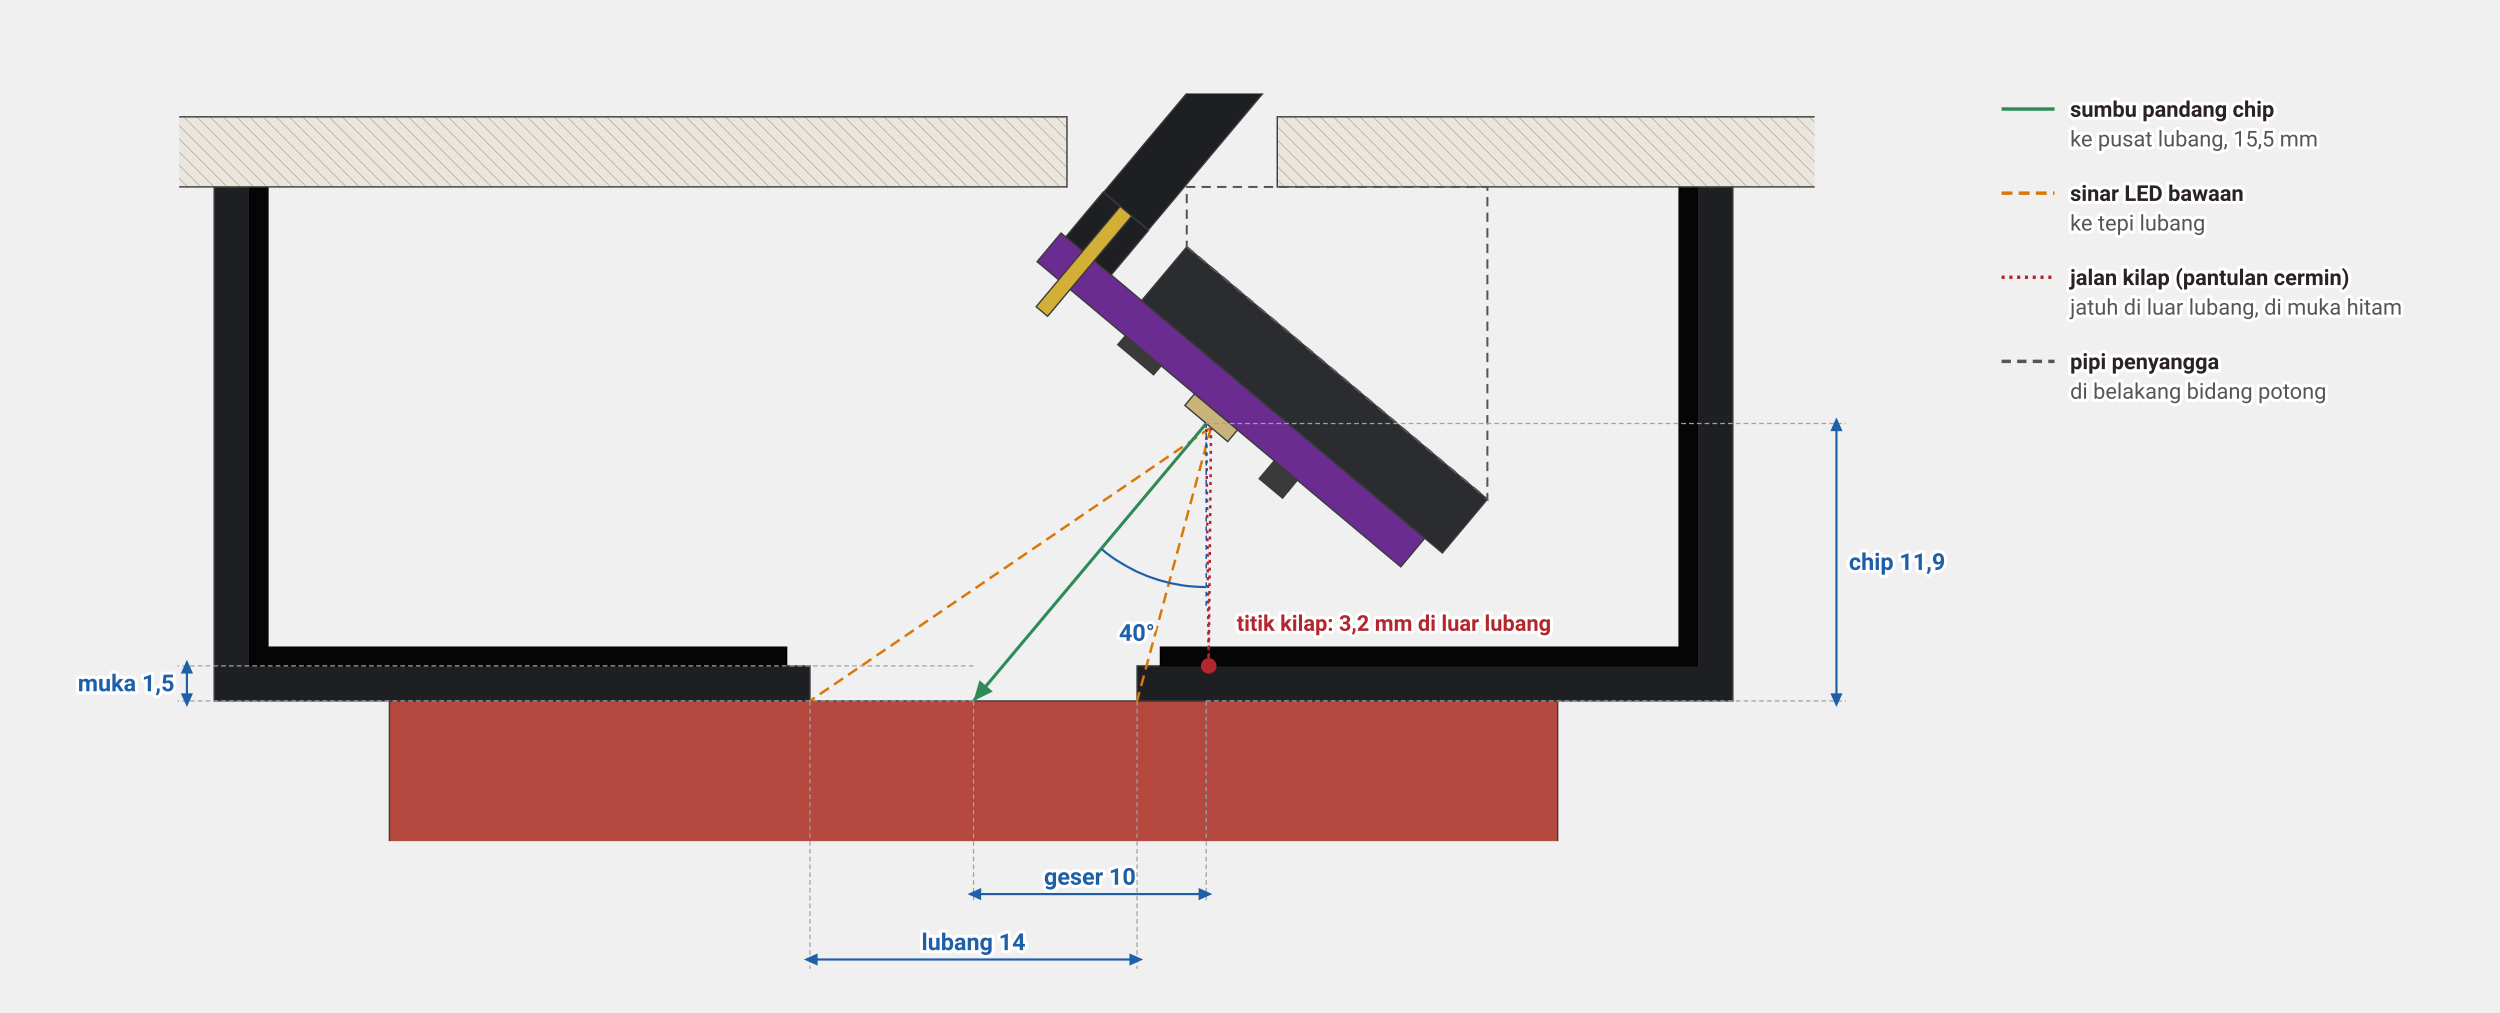
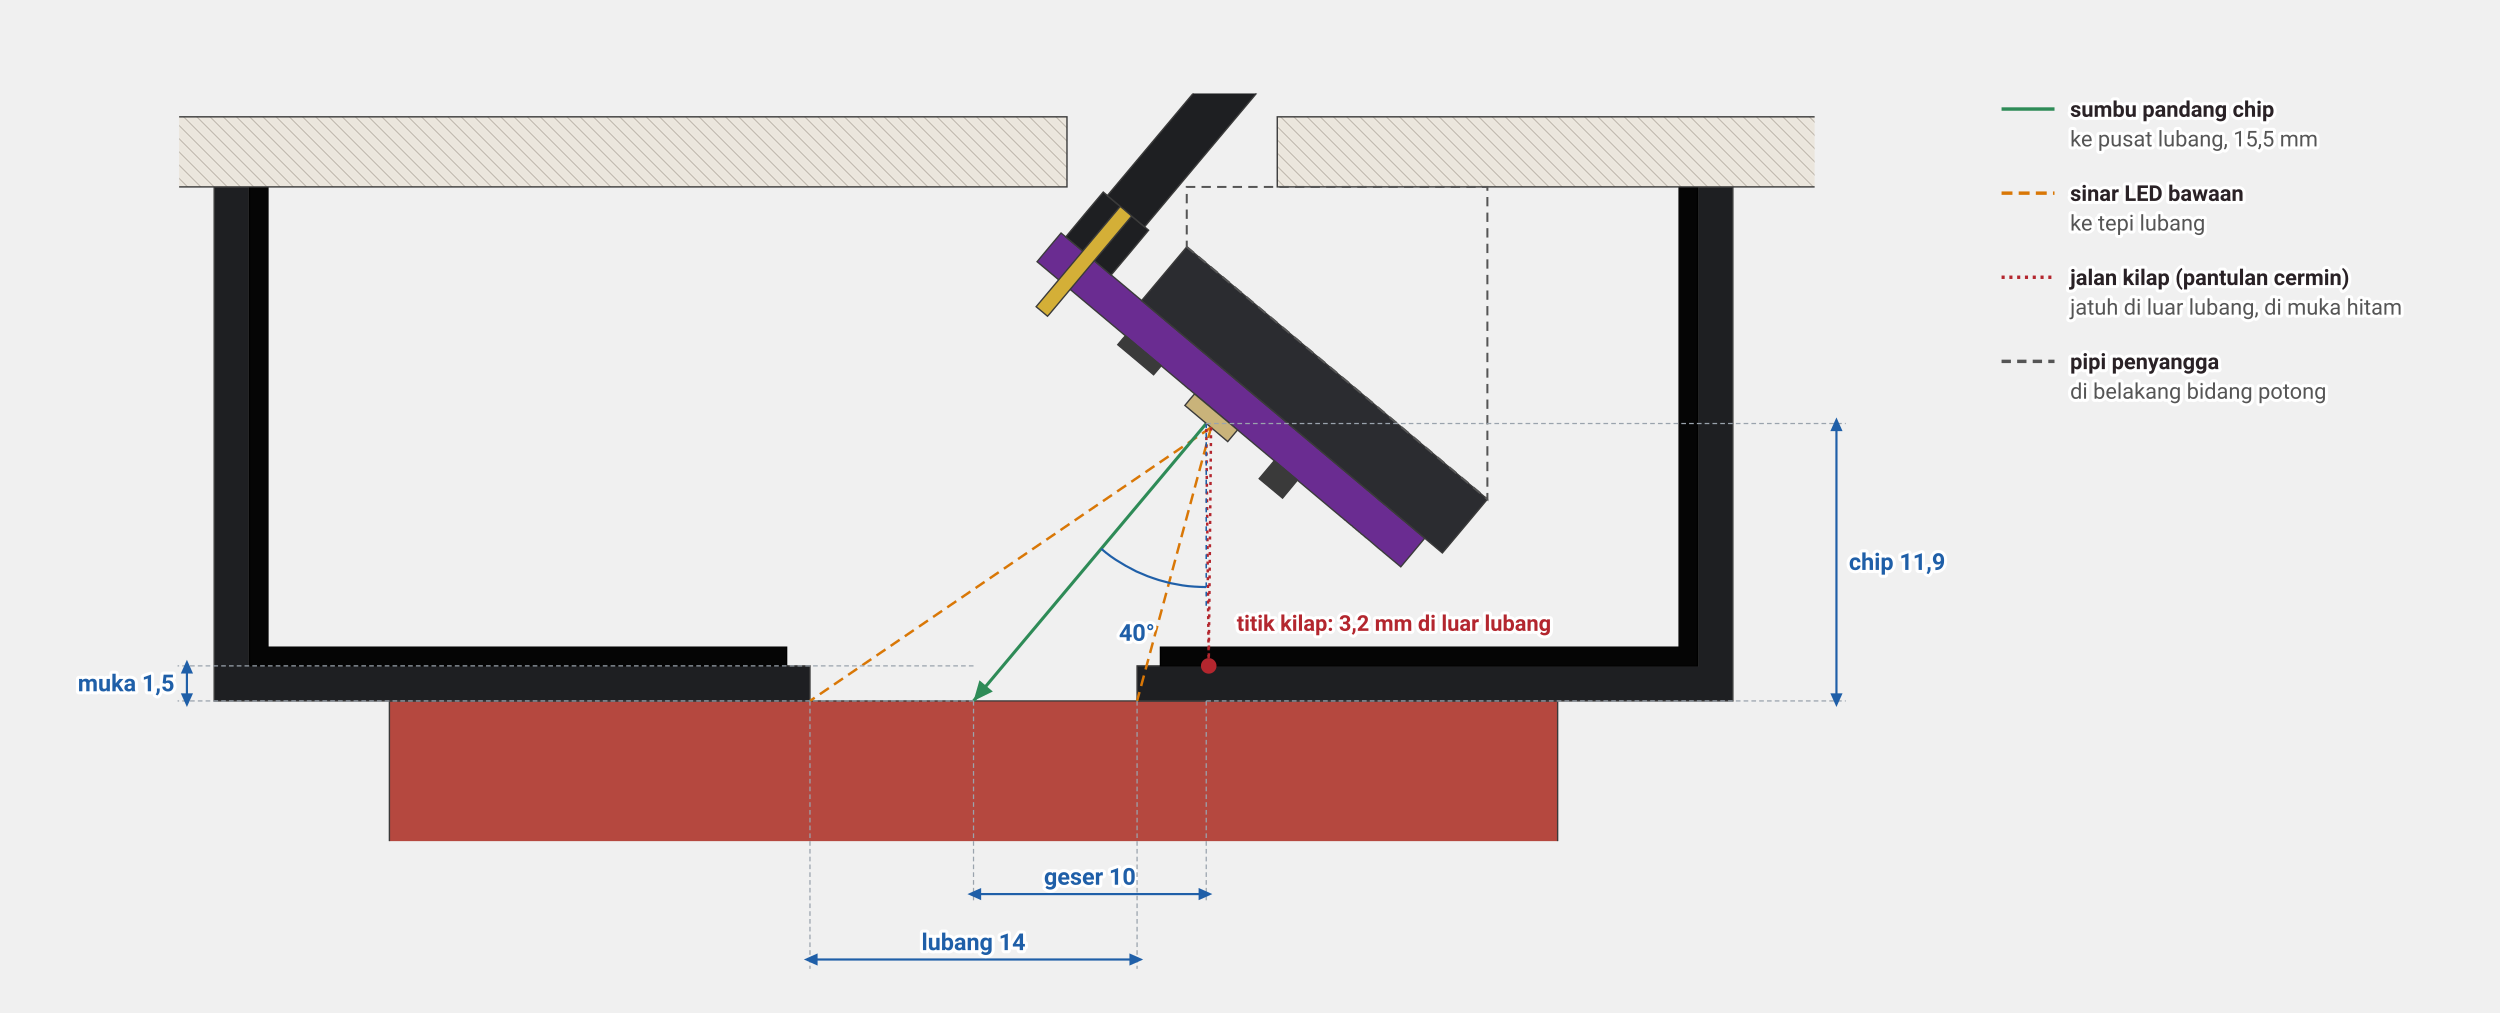
<svg xmlns="http://www.w3.org/2000/svg" viewBox="0 0 1605 650" font-family="system-ui,Segoe UI,Roboto,sans-serif" role="img" aria-label="Detail ruang ukur dan jalan cahaya">
  <defs>
    <marker id="pa" viewBox="0 0 10 10" refX="5" refY="5" markerWidth="7" markerHeight="7" orient="auto-start-reverse">
      <path d="M0,1 L9,5 L0,9 z" fill="#1f5fa8" />
    </marker>
    <marker id="pn" viewBox="0 0 10 10" refX="9" refY="5" markerWidth="7" markerHeight="7" orient="auto">
      <path d="M0,1 L9,5 L0,9 z" fill="context-stroke" />
    </marker>
    <pattern id="htc" width="6" height="6" patternUnits="userSpaceOnUse" patternTransform="rotate(45)">
      <rect width="6" height="6" fill="#d9d4cb" />
      <line x1="0" y1="0" x2="0" y2="6" stroke="#a49d92" stroke-width="1.2" />
    </pattern>
    <pattern id="hta" width="6" height="6" patternUnits="userSpaceOnUse" patternTransform="rotate(-45)">
      <rect width="6" height="6" fill="#ebe6dd" />
      <line x1="0" y1="0" x2="0" y2="6" stroke="#b5ada2" stroke-width="1" />
    </pattern>
  </defs>
  <clipPath id="area">
    <rect x="115" y="60" width="1050.0" height="480.0" />
  </clipPath>
  <g clip-path="url(#area)">
    <path d="M-20.0,975.0 L-20.0,997.5 L-20.0,1020.0 L624.8,1020.0 L1270.0,1020.0 L1270.0,997.5 L1270.0,975.0 L625.2,975.0 L-20.0,975.0 Z" fill="url(#htc)" fill-rule="evenodd" fill-opacity="1.0" stroke="#3a3a3a" stroke-width="0.9" />
    <path d="M-20.0,975.0 L2.5,975.0 L25.0,975.0 L25.0,547.6 L25.0,120.0 L2.5,120.0 L-20.0,120.0 L-20.0,547.4 L-20.0,975.0 Z" fill="url(#htc)" fill-rule="evenodd" fill-opacity="1.0" stroke="#3a3a3a" stroke-width="0.9" />
    <path d="M1247.5,975.0 L1270.0,975.0 L1270.0,547.6 L1270.0,120.0 L1247.5,120.0 L1225.0,120.0 L1225.0,547.4 L1225.0,975.0 L1247.5,975.0 Z" fill="url(#htc)" fill-rule="evenodd" fill-opacity="1.0" stroke="#3a3a3a" stroke-width="0.9" />
    <path d="M32.5,975.0 L624.8,975.0 L1217.5,975.0 L1217.5,912.7 L1217.5,850.3 L625.2,850.3 L32.5,850.3 L32.5,912.6 L32.5,975.0 Z" fill="#4a4f57" fill-rule="evenodd" fill-opacity="1.0" stroke="#3a3a3a" stroke-width="0.9" />
    <path d="M32.5,850.0 L624.8,850.0 L1217.5,850.0 L1217.5,787.7 L1217.5,725.3 L625.2,725.3 L32.5,725.3 L32.5,787.6 L32.5,850.0 Z" fill="#4a4f57" fill-rule="evenodd" fill-opacity="1.0" stroke="#3a3a3a" stroke-width="0.9" />
    <path d="M32.5,725.0 L624.8,725.0 L1217.5,725.0 L1217.5,662.7 L1217.5,600.3 L625.2,600.3 L32.5,600.3 L32.5,662.6 L32.5,725.0 Z" fill="#4a4f57" fill-rule="evenodd" fill-opacity="1.0" stroke="#3a3a3a" stroke-width="0.9" />
    <path d="M624.8,600.0 L1000.0,600.0 L1000.0,525.0 L1000.0,450.0 L625.2,450.0 L250.0,450.0 L250.0,525.0 L250.0,600.0 L624.8,600.0 Z" fill="#b5483f" fill-rule="evenodd" fill-opacity="1.0" stroke="#3a3a3a" stroke-width="0.9" />
    <path d="M518.3,450.0 L520.0,450.0 L520.0,449.7 L520.0,427.5 L518.3,427.5 L160.0,427.5 L160.0,426.0 L160.0,120.0 L137.6,120.0 L137.5,120.0 L137.5,448.5 L137.5,450.0 L518.3,450.0 Z" fill="#1e1f22" fill-rule="evenodd" fill-opacity="1.0" stroke="#3a3a3a" stroke-width="0.9" />
    <path d="M1090.0,121.5 L1090.0,427.5 L731.7,427.5 L730.0,427.5 L730.0,427.8 L730.0,450.0 L731.7,450.0 L1112.5,450.0 L1112.5,121.5 L1112.5,120.0 L1090.1,120.0 L1090.0,120.0 L1090.0,121.5 Z" fill="#1e1f22" fill-rule="evenodd" fill-opacity="1.0" stroke="#3a3a3a" stroke-width="0.9" />
    <path d="M1078.0,120.2 L1078.0,120.2 L1078.0,121.6 L1078.0,415.5 L746.6,415.5 L745.0,415.5 L745.0,415.6 L745.0,427.5 L746.7,427.5 L1089.8,427.5 L1089.8,415.6 L1089.8,415.5 L1089.8,121.6 L1089.8,120.2 L1078.0,120.2 Z" fill="#050505" fill-rule="evenodd" fill-opacity="1.0" stroke="#000" stroke-width="0.9" />
    <path d="M160.2,120.2 L160.2,120.2 L160.2,414.1 L160.2,415.5 L160.2,427.4 L160.2,427.5 L503.3,427.5 L505.0,427.5 L505.0,427.4 L505.0,415.5 L176.2,415.5 L172.0,415.5 L172.0,414.0 L172.0,120.2 L160.2,120.2 Z" fill="#050505" fill-rule="evenodd" fill-opacity="1.0" stroke="#000" stroke-width="0.9" />
    <path d="M761.7,248.5 L762.0,248.7 L762.2,248.9 L762.5,249.2 L762.9,249.5 L763.3,249.8 L763.7,250.1 L764.2,250.5 L764.7,251.0 L765.2,251.4 L765.8,251.9 L766.4,252.4 L767.1,253.0 L767.8,253.6 L768.5,254.2 L769.2,254.8 L770.0,255.4 L770.7,256.0 L771.5,256.7 L772.3,257.4 L773.1,258.0 L773.9,258.7 L774.7,259.4 L775.5,260.0 L776.3,260.7 L777.0,261.3 L777.8,262.0 L778.5,262.6 L861.2,332.0 L861.8,332.4 L862.3,332.9 L862.8,333.3 L863.3,333.8 L863.3,333.8 L863.4,333.8 L863.4,333.8 L863.5,333.9 L863.6,334.0 L863.8,334.1 L864.0,334.3 L864.2,334.4 L864.4,334.6 L864.6,334.8 L864.9,335.1 L865.2,335.3 L865.5,335.6 L865.9,335.9 L866.2,336.2 L866.6,336.5 L867.0,336.8 L867.4,337.2 L867.9,337.5 L868.3,337.9 L868.7,338.3 L869.2,338.7 L869.6,339.0 L870.1,339.4 L870.6,339.9 L871.1,340.3 L871.6,340.7 L872.1,341.1 L872.5,341.5 L873.0,341.8 L873.4,342.2 L873.8,342.6 L874.2,342.9 L874.6,343.2 L875.0,343.5 L875.3,343.8 L875.6,344.0 L875.9,344.3 L876.1,344.5 L876.3,344.7 L876.5,344.8 L876.7,344.9 L876.8,345.1 L876.9,345.1 L877.0,345.2 L877.0,345.2 L877.0,345.2 L877.5,345.6 L878.0,346.0 L885.0,352.0 L885.5,352.4 L886.0,352.8 L886.5,353.2 L887.0,353.6 L887.5,354.0 L887.9,354.4 L899.3,363.9 L906.7,355.1 L914.7,345.5 L903.4,336.0 L902.9,335.6 L902.4,335.2 L902.0,334.8 L901.5,334.4 L901.0,334.0 L900.5,333.6 L893.4,327.7 L892.9,327.2 L892.4,326.8 L892.4,326.8 L892.4,326.8 L892.3,326.7 L892.2,326.7 L892.1,326.6 L891.9,326.4 L891.8,326.3 L891.5,326.1 L891.3,325.9 L891.0,325.7 L890.7,325.4 L890.4,325.1 L890.0,324.8 L889.7,324.5 L889.3,324.2 L888.8,323.8 L888.4,323.5 L887.9,323.1 L887.5,322.7 L887.0,322.3 L886.5,321.9 L886.0,321.5 L885.5,321.1 L885.0,320.6 L884.6,320.3 L884.2,319.9 L883.7,319.5 L883.3,319.2 L882.9,318.8 L882.4,318.5 L882.1,318.1 L881.7,317.8 L881.3,317.5 L881.0,317.2 L880.6,316.9 L880.3,316.7 L880.1,316.5 L879.8,316.2 L879.6,316.1 L879.4,315.9 L879.2,315.7 L879.1,315.6 L879.0,315.5 L878.9,315.5 L878.8,315.4 L878.8,315.4 L878.8,315.4 L878.2,314.9 L877.7,314.5 L877.2,314.0 L876.7,313.6 L793.9,244.2 L793.2,243.6 L792.5,242.9 L791.7,242.3 L790.9,241.6 L790.1,241.0 L789.3,240.3 L788.5,239.6 L787.7,239.0 L786.9,238.3 L786.1,237.7 L785.4,237.0 L784.6,236.4 L783.9,235.8 L783.2,235.2 L782.5,234.6 L781.9,234.1 L781.2,233.5 L780.7,233.0 L780.1,232.6 L779.6,232.2 L779.1,231.8 L778.7,231.4 L778.3,231.1 L778.0,230.8 L777.6,230.5 L777.4,230.3 L777.2,230.1 L772.4,226.1 L694.3,160.5 L681.2,149.6 L673.8,158.4 L665.8,168.0 L678.8,178.9 L757.0,244.5 L761.7,248.5 Z" fill="#6a2c91" fill-rule="evenodd" fill-opacity="1.0" stroke="#3a3a3a" stroke-width="0.9" />
    <path d="M794.5,276.0 L780.5,264.3 L766.9,252.9 L763.8,256.5 L760.7,260.3 L774.6,272.0 L788.2,283.5 L791.3,279.8 L794.5,276.0 Z" fill="#c9b37a" fill-rule="evenodd" fill-opacity="1.0" stroke="#3a3a3a" stroke-width="0.9" />
    <path d="M809.1,307.9 L823.4,319.8 L832.5,308.8 L833.0,308.3 L832.3,307.7 L818.1,295.8 L808.9,306.7 L808.4,307.3 L809.1,307.9 Z" fill="#3a3a3a" fill-rule="evenodd" fill-opacity="1.0" stroke="#3a3a3a" stroke-width="0.9" />
    <path d="M740.6,240.6 L742.4,238.5 L745.5,234.8 L730.8,222.6 L722.5,215.6 L720.7,217.6 L717.6,221.3 L732.3,233.6 L740.6,240.6 Z" fill="#3a3a3a" fill-rule="evenodd" fill-opacity="1.0" stroke="#3a3a3a" stroke-width="0.9" />
    <path d="M708.3,123.3 L696.6,137.2 L684.2,152.1 L699.3,164.7 L713.3,176.6 L725.0,162.7 L737.4,147.8 L722.3,135.2 L708.3,123.3 Z" fill="#1e1f22" fill-rule="evenodd" fill-opacity="1.0" stroke="#3a3a3a" stroke-width="0.9" />
    <path d="M775.8,65.0 L665.2,196.9 L672.5,203.0 L672.5,203.0 L673.8,201.6 L784.4,69.7 L777.1,63.6 L777.0,63.6 L775.8,65.0 Z" fill="#d4af37" fill-rule="evenodd" fill-opacity="1.0" stroke="#3a3a3a" stroke-width="0.9" />
-     <path d="M708.5,123.5 L726.4,138.6 L737.2,147.6 L787.8,87.3 L872.2,-13.2 L854.2,-28.3 L843.5,-37.3 L792.9,23.0 L708.5,123.5 Z" fill="#1e1f22" fill-rule="evenodd" fill-opacity="1.0" stroke="#3a3a3a" stroke-width="0.9" />
+     <path d="M861.4,-22.3 L859.3,-24.0 L857.8,-25.3 L856.3,-26.5 L854.2,-28.3 L849.2,-32.6 L845.9,-35.3 L811.3,6.0 L710.9,125.6 L714.2,128.3 L719.3,132.6 L721.4,134.3 L722.9,135.6 L724.3,136.8 L726.4,138.6 L731.5,142.9 L734.8,145.6 L769.4,104.3 L869.8,-15.3 L866.5,-18.0 L861.4,-22.3 Z" fill="#1e1f22" fill-rule="evenodd" fill-opacity="1.0" stroke="#3a3a3a" stroke-width="0.9" />
    <path d="M914.5,286.6 L912.3,284.8 L910.3,283.1 L908.3,281.4 L906.4,279.8 L904.7,278.4 L858.0,239.2 L854.8,236.5 L761.9,158.5 L747.7,175.4 L732.9,193.0 L830.2,274.6 L833.6,277.5 L875.9,313.0 L877.5,314.3 L879.6,316.0 L881.4,317.6 L883.6,319.4 L885.5,321.1 L887.7,322.9 L889.7,324.5 L891.7,326.2 L893.6,327.8 L895.3,329.2 L896.9,330.6 L898.2,331.7 L899.5,332.7 L900.2,333.4 L900.5,333.6 L908.0,339.9 L909.3,341.0 L910.0,341.6 L926.0,355.0 L940.1,338.2 L954.9,320.5 L939.6,307.7 L939.0,307.2 L937.7,306.1 L929.5,299.2 L929.2,299.0 L928.4,298.3 L927.0,297.1 L925.8,296.1 L924.1,294.6 L922.5,293.3 L920.5,291.6 L918.6,290.1 L916.4,288.2 L914.5,286.6 Z" fill="#2b2c30" fill-rule="evenodd" fill-opacity="1.0" stroke="#3a3a3a" stroke-width="0.9" />
    <path d="M-20.0,75.0 L-20.0,97.5 L-20.0,120.0 L546.5,120.0 L685.0,120.0 L685.0,96.9 L685.0,75.0 L552.2,75.0 L-20.0,75.0 Z" fill="url(#hta)" fill-rule="evenodd" fill-opacity="1.0" stroke="#3a3a3a" stroke-width="0.9" />
    <path d="M820.0,75.0 L820.0,98.1 L820.0,120.0 L904.8,120.0 L1270.0,120.0 L1270.0,97.5 L1270.0,75.0 L904.8,75.0 L820.0,75.0 Z" fill="url(#hta)" fill-rule="evenodd" fill-opacity="1.0" stroke="#3a3a3a" stroke-width="0.9" />
    <path d="M-20.0,-225.1 L-20.0,75.0 L2.5,75.0 L25.0,75.0 L25.0,-224.9 L25.0,-525.0 L2.5,-525.0 L-20.0,-525.0 L-20.0,-225.1 Z" fill="url(#hta)" fill-rule="evenodd" fill-opacity="1.0" stroke="#3a3a3a" stroke-width="0.9" />
    <path d="M1247.5,75.0 L1270.0,75.0 L1270.0,-224.9 L1270.0,-525.0 L1247.5,-525.0 L1225.0,-525.0 L1225.0,-225.1 L1225.0,75.0 L1247.5,75.0 Z" fill="url(#hta)" fill-rule="evenodd" fill-opacity="1.0" stroke="#3a3a3a" stroke-width="0.9" />
    <path d="M-20.0,-570.0 L-20.0,-547.5 L-20.0,-525.0 L537.5,-525.0 L542.8,-525.0 L549.4,-525.0 L556.2,-525.0 L586.5,-525.0 L692.5,-525.0 L692.5,-547.5 L692.5,-570.0 L586.9,-570.0 L-20.0,-570.0 Z" fill="url(#hta)" fill-rule="evenodd" fill-opacity="1.0" stroke="#3a3a3a" stroke-width="0.9" />
    <path d="M1113.6,-570.0 L1071.2,-570.0 L1070.6,-570.0 L1069.0,-570.0 L1068.5,-570.0 L1067.5,-570.0 L1067.5,-547.5 L1067.5,-525.0 L1068.5,-525.0 L1069.0,-525.0 L1070.6,-525.0 L1071.2,-525.0 L1113.7,-525.0 L1270.0,-525.0 L1270.0,-547.5 L1270.0,-570.0 L1113.6,-570.0 Z" fill="url(#hta)" fill-rule="evenodd" fill-opacity="1.0" stroke="#3a3a3a" stroke-width="0.9" />
    <path d="M1180.0,-480.0 L1180.0,-435.0 L1202.5,-435.0 L1225.0,-435.0 L1225.0,-480.0 L1225.0,-525.0 L1202.5,-525.0 L1180.0,-525.0 L1180.0,-480.0 Z" fill="url(#hta)" fill-rule="evenodd" fill-opacity="1.0" stroke="#3a3a3a" stroke-width="0.9" />
    <path d="M47.5,-525.0 L25.0,-525.0 L25.0,-480.0 L25.0,-435.0 L47.5,-435.0 L70.0,-435.0 L70.0,-480.0 L70.0,-525.0 L47.5,-525.0 Z" fill="url(#hta)" fill-rule="evenodd" fill-opacity="1.0" stroke="#3a3a3a" stroke-width="0.9" />
    <path d="M1080.2,-522.0 L880.3,-522.0 L679.8,-522.0 L679.8,-511.5 L679.8,-501.0 L879.7,-501.0 L1080.2,-501.0 L1080.2,-511.5 L1080.2,-522.0 Z" fill="#0a0f1e" fill-rule="evenodd" fill-opacity="1.0" stroke="#3a3a3a" stroke-width="0.9" />
    <path d="M713.4,-501.0 L711.0,-501.0 L708.1,-501.0 L705.2,-501.0 L702.4,-501.0 L699.5,-501.0 L697.1,-501.0 L694.6,-501.0 L693.0,-501.0 L692.5,-501.0 L686.1,-501.0 L684.2,-501.0 L683.4,-501.0 L675.2,-501.0 L675.2,-492.0 L675.2,-483.0 L683.4,-483.0 L684.2,-483.0 L686.1,-483.0 L688.9,-483.0 L692.2,-483.0 L695.4,-483.0 L697.9,-483.0 L703.4,-483.0 L703.8,-483.0 L705.2,-483.0 L707.6,-483.0 L710.5,-483.0 L864.8,-483.0 L868.4,-483.0 L871.7,-483.0 L875.8,-483.0 L879.8,-483.0 L883.8,-483.0 L887.9,-483.0 L1045.0,-483.0 L1046.6,-483.0 L1049.0,-483.0 L1051.9,-483.0 L1054.8,-483.0 L1057.6,-483.0 L1060.5,-483.0 L1062.9,-483.0 L1065.4,-483.0 L1067.0,-483.0 L1073.9,-483.0 L1075.8,-483.0 L1076.6,-483.0 L1084.8,-483.0 L1084.8,-492.0 L1084.8,-501.0 L1076.6,-501.0 L1075.8,-501.0 L1073.9,-501.0 L1071.1,-501.0 L1067.8,-501.0 L1064.6,-501.0 L1062.1,-501.0 L1056.6,-501.0 L1056.2,-501.0 L1054.8,-501.0 L1052.4,-501.0 L1049.5,-501.0 L1048.0,-501.0 L1047.6,-501.0 L895.2,-501.0 L891.6,-501.0 L888.3,-501.0 L884.2,-501.0 L880.2,-501.0 L876.2,-501.0 L872.1,-501.0 L715.0,-501.0 L713.4,-501.0 Z" fill="#1d4f9c" fill-rule="evenodd" fill-opacity="1.0" stroke="#3a3a3a" stroke-width="0.9" />
    <path d="M-20.0,330.0 L-20.0,240.1 L-20.0,150.0 L-29.0,150.0 L-38.0,150.0 L-38.0,188.5 L-38.0,210.0 L-60.4,210.0 L-83.0,210.0 L-83.0,232.4 L-83.0,255.0 L-60.6,255.0 L-38.0,255.0 L-38.0,281.7 L-38.0,330.0 L-29.0,330.0 L-20.0,330.0 Z" fill="#9aa0a6" fill-rule="evenodd" fill-opacity="1.0" stroke="#3a3a3a" stroke-width="0.9" />
    <path d="M-20.0,90.0 L-20.0,15.1 L-20.0,-60.0 L-29.0,-60.0 L-38.0,-60.0 L-38.0,-24.1 L-38.0,0.0 L-70.2,0.0 L-102.5,0.0 L-102.5,15.0 L-102.5,30.0 L-102.5,161.0 L-102.5,292.5 L-94.3,292.5 L-86.0,292.5 L-72.6,292.5 L-42.5,292.5 L-42.5,275.3 L-42.5,258.0 L-64.2,258.0 L-86.0,258.0 L-86.0,143.8 L-86.0,30.0 L-62.1,30.0 L-38.0,30.0 L-38.0,53.9 L-38.0,90.0 L-29.0,90.0 L-20.0,90.0 Z" fill="#9aa0a6" fill-rule="evenodd" fill-opacity="1.0" stroke="#3a3a3a" stroke-width="0.9" />
  </g>
  <path d="M761.9,158.5 L954.9,320.5 L954.9,120.0 L761.9,120.0 Z" fill="none" fill-rule="evenodd" fill-opacity="1.0" stroke="#555" stroke-width="1.3" stroke-dasharray="6 4" />
  <line x1="777.5" y1="274.4" x2="520.0" y2="450.0" stroke="#d97706" stroke-width="1.6" stroke-dasharray="7 4" />
  <line x1="777.5" y1="274.4" x2="730.0" y2="450.0" stroke="#d97706" stroke-width="1.6" stroke-dasharray="7 4" />
  <line x1="774.4" y1="271.9" x2="625.0" y2="450.0" stroke="#2e8b57" stroke-width="2.0" marker-end="url(#pn)" />
  <line x1="777.5" y1="274.4" x2="776.0" y2="427.5" stroke="#b3262e" stroke-width="1.6" stroke-dasharray="2 3" />
  <line x1="776.0" y1="427.5" x2="774.4" y2="271.9" stroke="#b3262e" stroke-width="1.6" stroke-dasharray="2 3" />
  <circle cx="776.0" cy="427.5" r="5" fill="#b3262e" />
  <path d="M774.4,376.9 L770.6,376.8 L766.7,376.6 L762.9,376.3 L759.1,375.8 L755.3,375.1 L751.5,374.4 L747.7,373.4 L744.0,372.4 L740.4,371.2 L736.7,369.9 L733.2,368.4 L729.6,366.9 L726.2,365.1 L722.8,363.3 L719.5,361.3 L716.2,359.3 L713.0,357.1 L710.0,354.8 L707.0,352.3" fill="none" stroke="#1f5fa8" stroke-width="1.4" />
  <line x1="774.4" y1="271.9" x2="774.4" y2="391.9" stroke="#1f5fa8" stroke-width="1.0" stroke-dasharray="3 3" />
  <text x="741.4" y="411.4" font-size="15" font-weight="700" fill="#1f5fa8" text-anchor="end" paint-order="stroke" stroke="#fff" stroke-width="4" stroke-linejoin="round">40°</text>
  <text x="794.0" y="405.0" font-size="14" font-weight="700" fill="#b3262e" text-anchor="start" paint-order="stroke" stroke="#fff" stroke-width="4" stroke-linejoin="round">titik kilap: 3,2 mm di luar lubang</text>
  <line x1="774.4" y1="450.0" x2="1185.0" y2="450.0" stroke="#9aa3ad" stroke-width=".8" stroke-dasharray="3 2" />
  <line x1="774.4" y1="271.9" x2="1185.0" y2="271.9" stroke="#9aa3ad" stroke-width=".8" stroke-dasharray="3 2" />
  <line x1="1179.0" y1="450.0" x2="1179.0" y2="271.9" stroke="#1f5fa8" stroke-width="1.4" marker-start="url(#pa)" marker-end="url(#pa)" />
  <text x="1187.0" y="365.9" font-size="15" font-weight="700" fill="#1f5fa8" text-anchor="start" paint-order="stroke" stroke="#fff" stroke-width="4" stroke-linejoin="round">chip 11,9</text>
  <line x1="625.0" y1="450.0" x2="114.0" y2="450.0" stroke="#9aa3ad" stroke-width=".8" stroke-dasharray="3 2" />
  <line x1="625.0" y1="427.5" x2="114.0" y2="427.5" stroke="#9aa3ad" stroke-width=".8" stroke-dasharray="3 2" />
  <line x1="120.0" y1="450.0" x2="120.0" y2="427.5" stroke="#1f5fa8" stroke-width="1.4" marker-start="url(#pa)" marker-end="url(#pa)" />
  <text x="112.0" y="443.8" font-size="15" font-weight="700" fill="#1f5fa8" text-anchor="end" paint-order="stroke" stroke="#fff" stroke-width="4" stroke-linejoin="round">muka 1,5</text>
  <line x1="625.0" y1="450.0" x2="625.0" y2="580.0" stroke="#9aa3ad" stroke-width=".8" stroke-dasharray="3 2" />
  <line x1="774.4" y1="450.0" x2="774.4" y2="580.0" stroke="#9aa3ad" stroke-width=".8" stroke-dasharray="3 2" />
  <line x1="625.0" y1="574.0" x2="774.4" y2="574.0" stroke="#1f5fa8" stroke-width="1.4" marker-start="url(#pa)" marker-end="url(#pa)" />
  <text x="699.7" y="568.0" font-size="15" font-weight="700" fill="#1f5fa8" text-anchor="middle" paint-order="stroke" stroke="#fff" stroke-width="4" stroke-linejoin="round">geser 10</text>
  <line x1="520.0" y1="450.0" x2="520.0" y2="622.0" stroke="#9aa3ad" stroke-width=".8" stroke-dasharray="3 2" />
  <line x1="730.0" y1="450.0" x2="730.0" y2="622.0" stroke="#9aa3ad" stroke-width=".8" stroke-dasharray="3 2" />
  <line x1="520.0" y1="616.0" x2="730.0" y2="616.0" stroke="#1f5fa8" stroke-width="1.4" marker-start="url(#pa)" marker-end="url(#pa)" />
  <text x="625.0" y="610.0" font-size="15" font-weight="700" fill="#1f5fa8" text-anchor="middle" paint-order="stroke" stroke="#fff" stroke-width="4" stroke-linejoin="round">lubang 14</text>
  <line x1="1285.0" y1="70.0" x2="1319.0" y2="70.0" stroke="#2e8b57" stroke-width="2.2" />
  <text x="1329.0" y="75.0" font-size="14" font-weight="700" fill="#2a2226" text-anchor="start" paint-order="stroke" stroke="#fff" stroke-width="4" stroke-linejoin="round">sumbu pandang chip</text>
  <text x="1329.0" y="94.0" font-size="14" font-weight="400" fill="#555" text-anchor="start" paint-order="stroke" stroke="#fff" stroke-width="4" stroke-linejoin="round">ke pusat lubang, 15,5 mm</text>
  <line x1="1285.0" y1="124.0" x2="1319.0" y2="124.0" stroke="#d97706" stroke-width="2.2" stroke-dasharray="7 4" />
  <text x="1329.0" y="129.0" font-size="14" font-weight="700" fill="#2a2226" text-anchor="start" paint-order="stroke" stroke="#fff" stroke-width="4" stroke-linejoin="round">sinar LED bawaan</text>
  <text x="1329.0" y="148.0" font-size="14" font-weight="400" fill="#555" text-anchor="start" paint-order="stroke" stroke="#fff" stroke-width="4" stroke-linejoin="round">ke tepi lubang</text>
  <line x1="1285.0" y1="178.0" x2="1319.0" y2="178.0" stroke="#b3262e" stroke-width="2.2" stroke-dasharray="2 3" />
  <text x="1329.0" y="183.0" font-size="14" font-weight="700" fill="#2a2226" text-anchor="start" paint-order="stroke" stroke="#fff" stroke-width="4" stroke-linejoin="round">jalan kilap (pantulan cermin)</text>
  <text x="1329.0" y="202.0" font-size="14" font-weight="400" fill="#555" text-anchor="start" paint-order="stroke" stroke="#fff" stroke-width="4" stroke-linejoin="round">jatuh di luar lubang, di muka hitam</text>
  <line x1="1285.0" y1="232.0" x2="1319.0" y2="232.0" stroke="#555" stroke-width="2.2" stroke-dasharray="6 4" />
  <text x="1329.0" y="237.0" font-size="14" font-weight="700" fill="#2a2226" text-anchor="start" paint-order="stroke" stroke="#fff" stroke-width="4" stroke-linejoin="round">pipi penyangga</text>
  <text x="1329.0" y="256.0" font-size="14" font-weight="400" fill="#555" text-anchor="start" paint-order="stroke" stroke="#fff" stroke-width="4" stroke-linejoin="round">di belakang bidang potong</text>
</svg>
